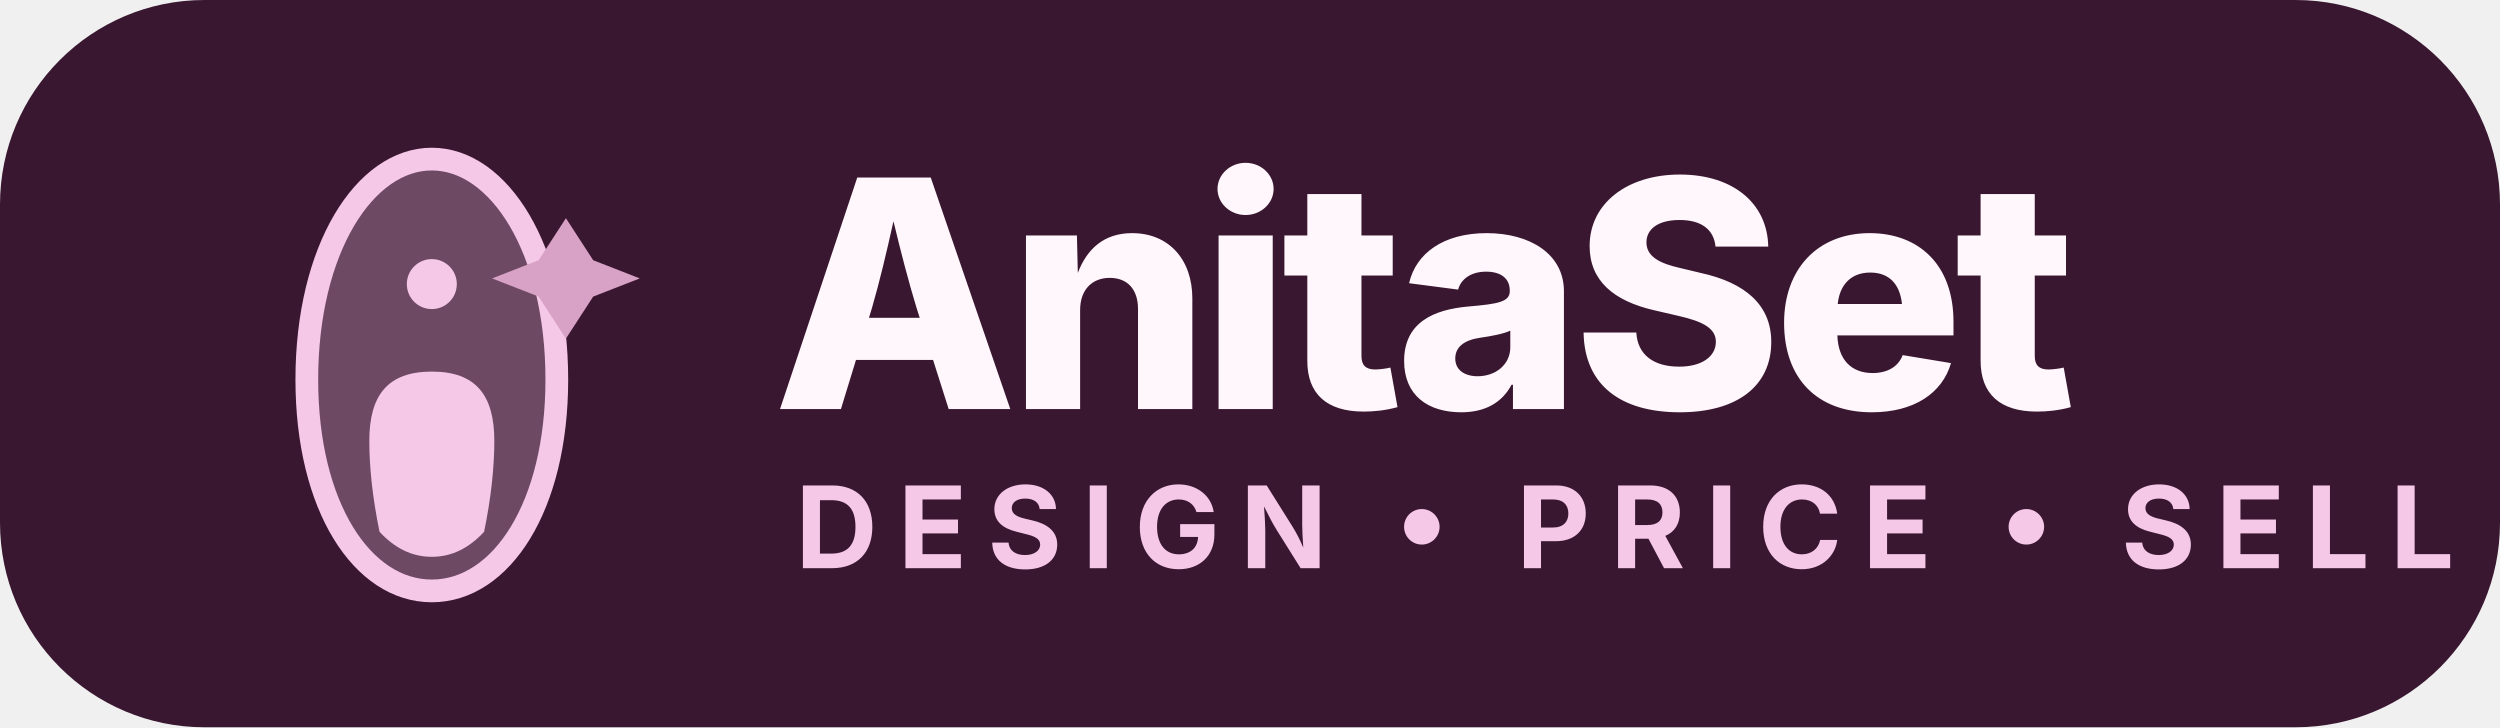
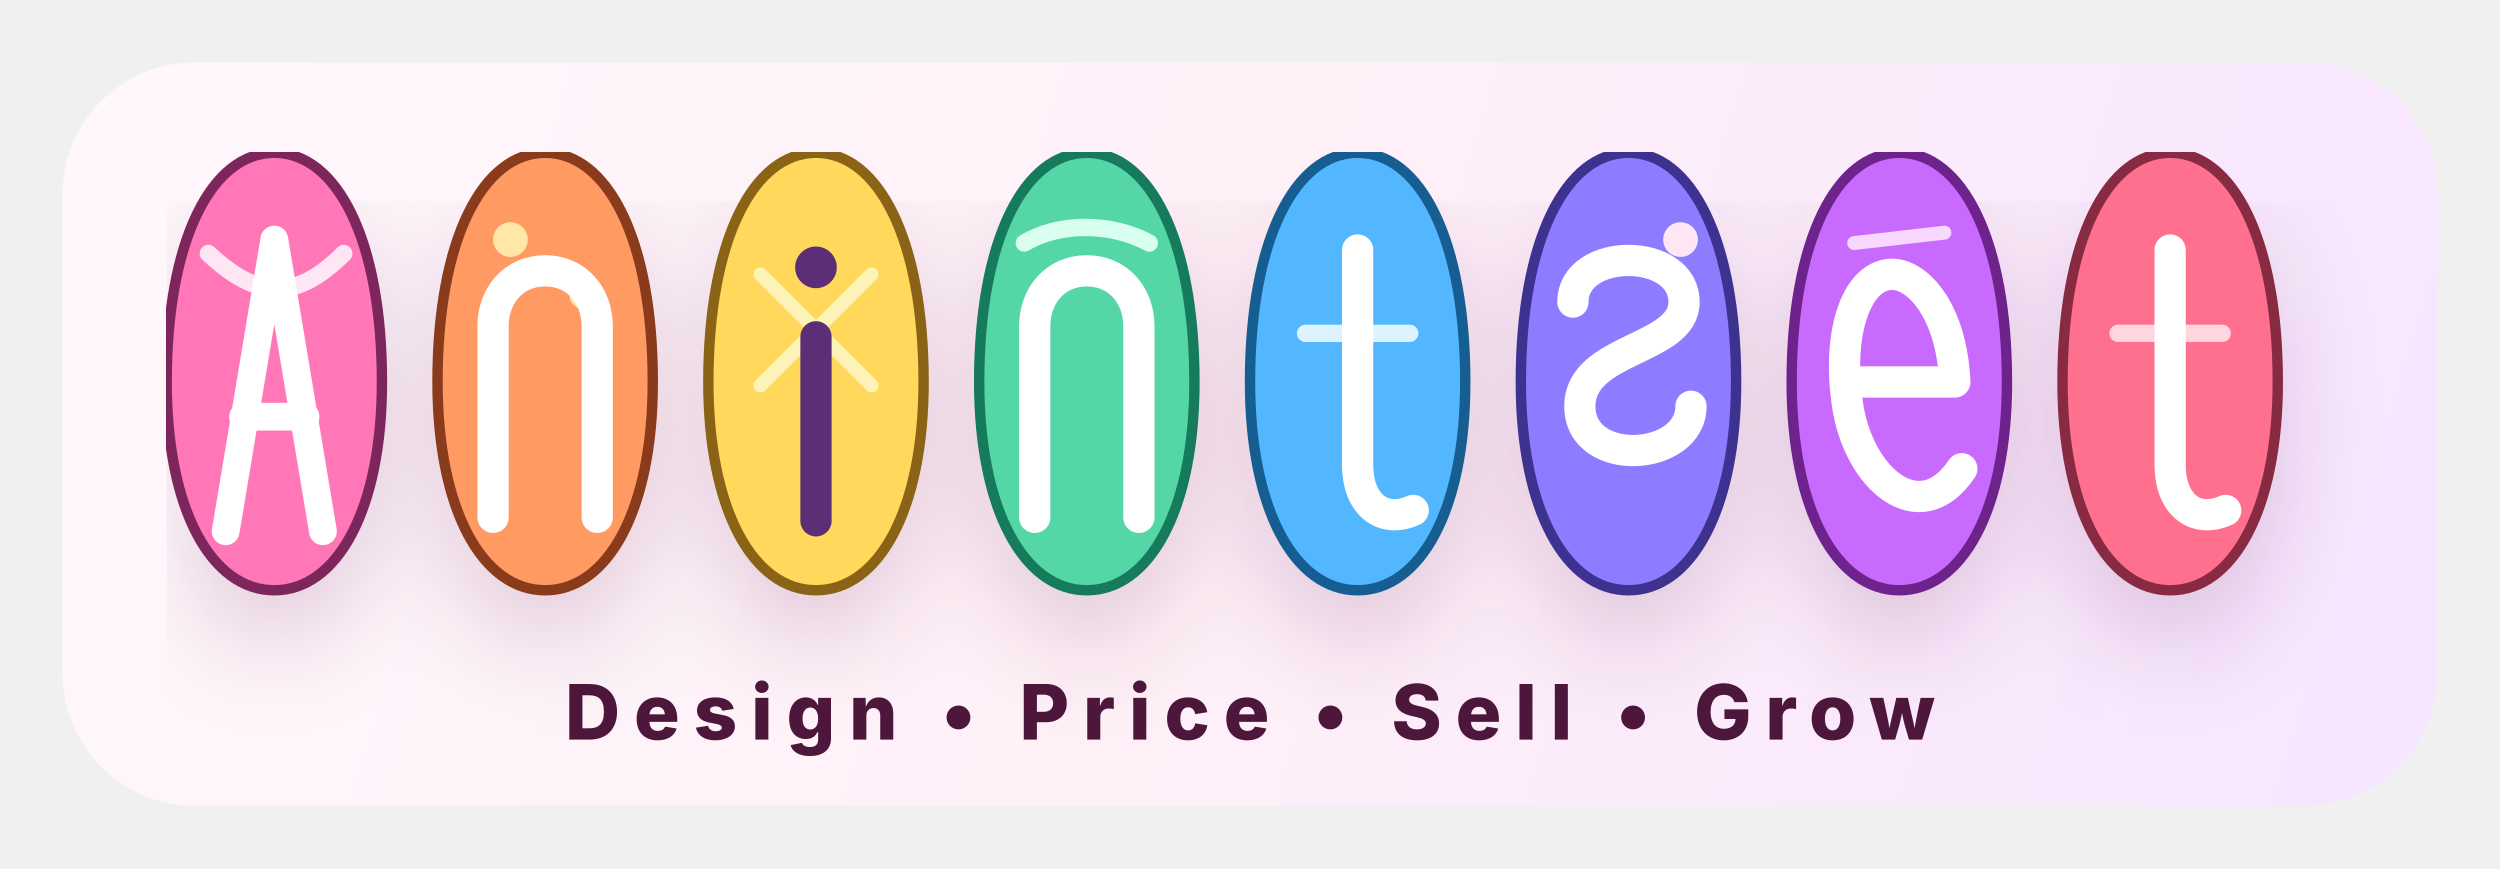
- <svg xmlns="http://www.w3.org/2000/svg" width="220" height="64" viewBox="0 0 220 64" fill="none" role="img" aria-labelledby="title desc">
-   <rect width="220" height="64" rx="18" fill="#3A1730" />
-   <g transform="translate(18 12)">
-     <path d="M20 2C25.9 2 31 9.9 31 21.4C31 32.6 26.1 40 20 40C13.9 40 9 32.6 9 21.4C9 9.9 14.1 2 20 2Z" fill="#F5C8E8" fill-opacity="0.28" stroke="#F5C8E8" stroke-width="2" />
-     <path d="M15.4 34.8C14.8 31.9 14.5 29.2 14.5 26.8C14.5 22.8 16.1 20.7 20 20.7C23.9 20.7 25.5 22.8 25.5 26.8C25.5 29.2 25.2 31.9 24.6 34.8C23.3 36.2 21.8 37 20 37C18.2 37 16.7 36.2 15.4 34.8Z" fill="#F5C8E8" />
-     <circle cx="20" cy="13" r="2.2" fill="#F5C8E8" />
-     <path d="M31.8 7.2L34.2 10.9L38.3 12.5L34.2 14.1L31.8 17.8L29.4 14.1L25.3 12.5L29.4 10.9L31.8 7.2Z" fill="#D8A1C6" />
+ <svg xmlns="http://www.w3.org/2000/svg" width="720" height="250" viewBox="0 0 720 250" fill="none" role="img" aria-labelledby="title desc">
+   <defs>
+     <linearGradient id="bg" x1="44" y1="31" x2="676" y2="222" gradientUnits="userSpaceOnUse">
+       <stop stop-color="#FFF7FC" />
+       <stop offset="0.48" stop-color="#FFF0F8" />
+       <stop offset="1" stop-color="#F7E6FF" />
+     </linearGradient>
+     <filter id="softShadow" x="0" y="0" width="720" height="250" color-interpolation-filters="sRGB">
+       <feDropShadow dx="0" dy="14" stdDeviation="14" flood-color="#4D173B" flood-opacity="0.16" />
+     </filter>
+     <path id="nail" d="M32 2C50 2 63 27 63 68C63 105 50 128 32 128C14 128 1 105 1 68C1 27 14 2 32 2Z" />
+   </defs>
+   <rect x="18" y="18" width="684" height="214" rx="38" fill="url(#bg)" />
+   <g filter="url(#softShadow)">
+     <g transform="translate(47 42)">
+       <use href="#nail" fill="#FF77B7" stroke="#7C275C" stroke-width="3" />
+       <path d="M13 31C27 44 38 45 52 31" stroke="#FFE6F4" stroke-width="5" stroke-linecap="round" />
+       <path d="M18 111L32 27L46 111" stroke="#FFFFFF" stroke-width="8" stroke-linecap="round" stroke-linejoin="round" />
+       <path d="M23 78H41" stroke="#FFFFFF" stroke-width="8" stroke-linecap="round" />
+     </g>
+     <g transform="translate(125 42)">
+       <use href="#nail" fill="#FF9A62" stroke="#8A3A1E" stroke-width="3" />
+       <circle cx="22" cy="27" r="5" fill="#FFE7A8" />
+       <circle cx="43" cy="43" r="4" fill="#FFE7A8" />
+       <path d="M17 107V52C17 43 23 36 32 36C41 36 47 43 47 52V107" stroke="#FFFFFF" stroke-width="9" stroke-linecap="round" />
+     </g>
+     <g transform="translate(203 42)">
+       <use href="#nail" fill="#FFD85C" stroke="#8A6417" stroke-width="3" />
+       <path d="M16 37L48 69M48 37L16 69" stroke="#FFF4B8" stroke-width="4" stroke-linecap="round" />
+       <path d="M32 55V108" stroke="#5C2F75" stroke-width="9" stroke-linecap="round" />
+       <circle cx="32" cy="35" r="6" fill="#5C2F75" />
+     </g>
+     <g transform="translate(281 42)">
+       <use href="#nail" fill="#55D6A7" stroke="#177A5B" stroke-width="3" />
+       <path d="M14 28C24 22 39 22 50 28" stroke="#D9FFF1" stroke-width="5" stroke-linecap="round" />
+       <path d="M17 107V52C17 43 23 36 32 36C41 36 47 43 47 52V107" stroke="#FFFFFF" stroke-width="9" stroke-linecap="round" />
+     </g>
+     <g transform="translate(359 42)">
+       <use href="#nail" fill="#53B7FF" stroke="#155D91" stroke-width="3" />
+       <path d="M17 54H47" stroke="#DDF3FF" stroke-width="5" stroke-linecap="round" />
+       <path d="M32 30V92C32 103 39 109 48 105" stroke="#FFFFFF" stroke-width="9" stroke-linecap="round" />
+     </g>
+     <g transform="translate(437 42)">
+       <use href="#nail" fill="#8D7CFF" stroke="#3E328F" stroke-width="3" />
+       <path d="M16 45C16 29 48 29 48 45C48 59 18 58 18 75C18 93 50 91 50 75" stroke="#FFFFFF" stroke-width="9" stroke-linecap="round" />
+       <circle cx="47" cy="27" r="5" fill="#FFE6F4" />
+     </g>
+     <g transform="translate(515 42)">
+       <use href="#nail" fill="#C96BFF" stroke="#6D248C" stroke-width="3" />
+       <path d="M17 68H48C47 47 37 37 30 37C20 37 14 53 17 74C20 96 38 111 50 93" stroke="#FFFFFF" stroke-width="9" stroke-linecap="round" stroke-linejoin="round" />
+       <path d="M19 28L45 25" stroke="#F9D8FF" stroke-width="4" stroke-linecap="round" />
+     </g>
+     <g transform="translate(593 42)">
+       <use href="#nail" fill="#FF6F8F" stroke="#872C42" stroke-width="3" />
+       <path d="M17 54H47" stroke="#FFD6DF" stroke-width="5" stroke-linecap="round" />
+       <path d="M32 30V92C32 103 39 109 48 105" stroke="#FFFFFF" stroke-width="9" stroke-linecap="round" />
+     </g>
  </g>
-   <text x="68" y="36" fill="#FFF7FC" font-family="DM Sans, Inter, Arial, sans-serif" font-size="28" font-weight="800" letter-spacing="-0.03em">AnitaSet</text>
-   <text x="70" y="50" fill="#F5C8E8" font-family="DM Sans, Inter, Arial, sans-serif" font-size="10" font-weight="700" letter-spacing="0.18em">DESIGN • PRICE • SELL</text>
+   <text x="360" y="213" text-anchor="middle" fill="#4D173B" font-family="DM Sans, Inter, Arial, sans-serif" font-size="22" font-weight="800" letter-spacing="0.18em">Design • Price • Sell • Grow</text>
</svg>
